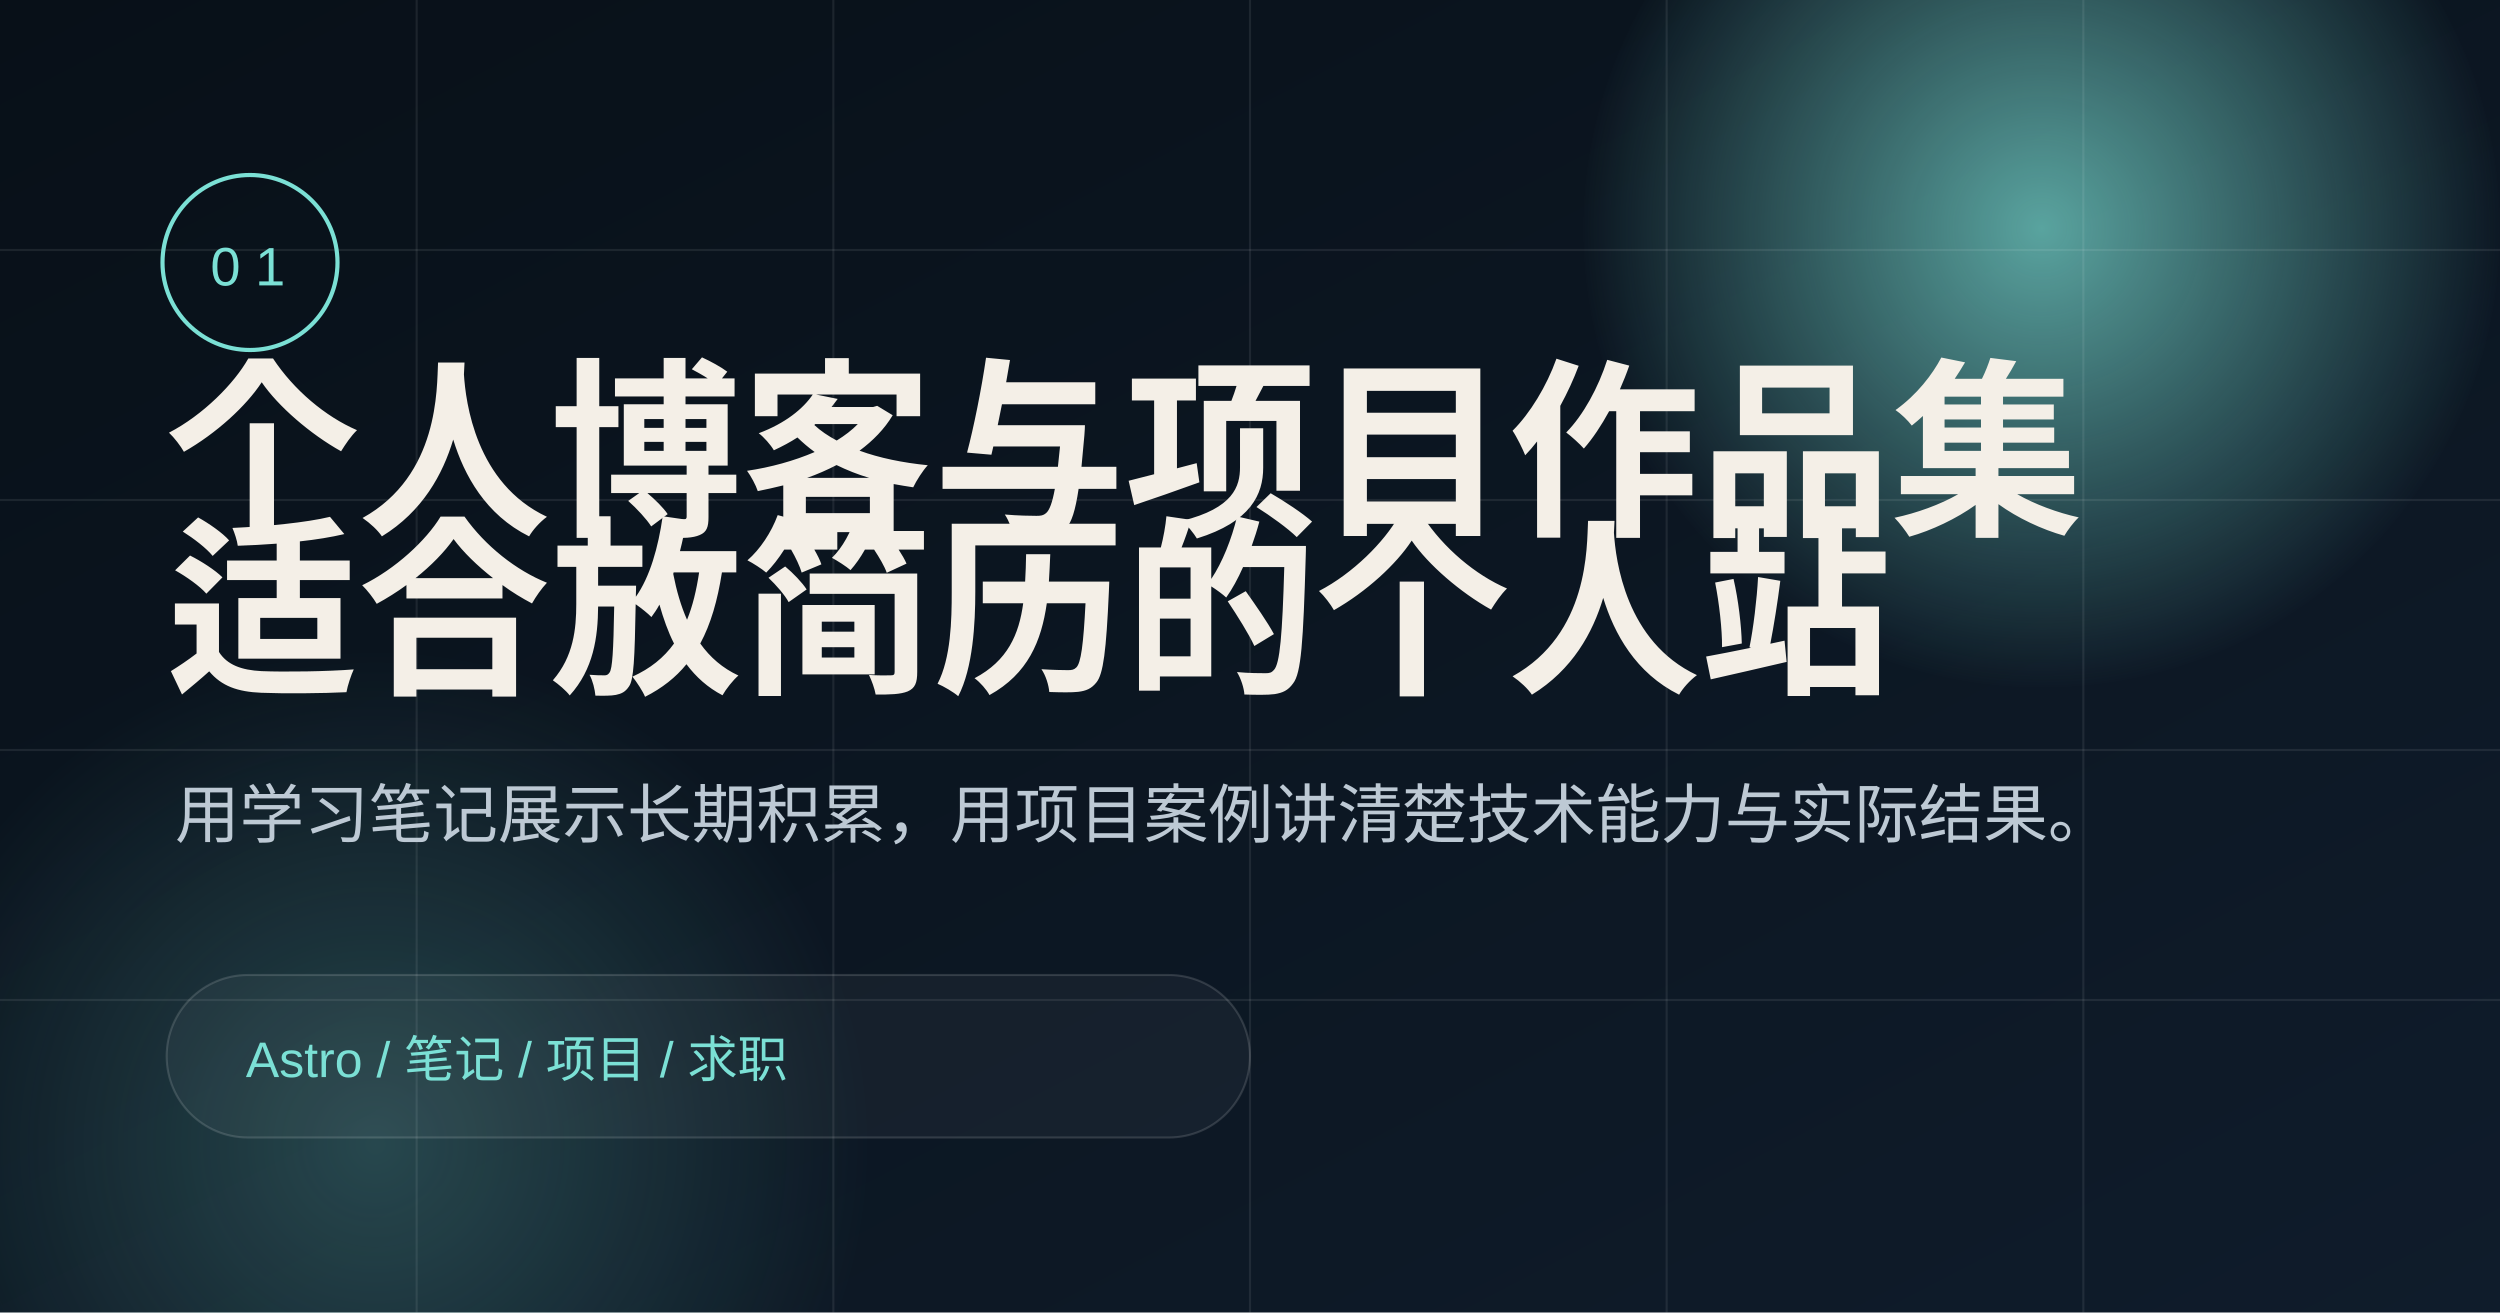
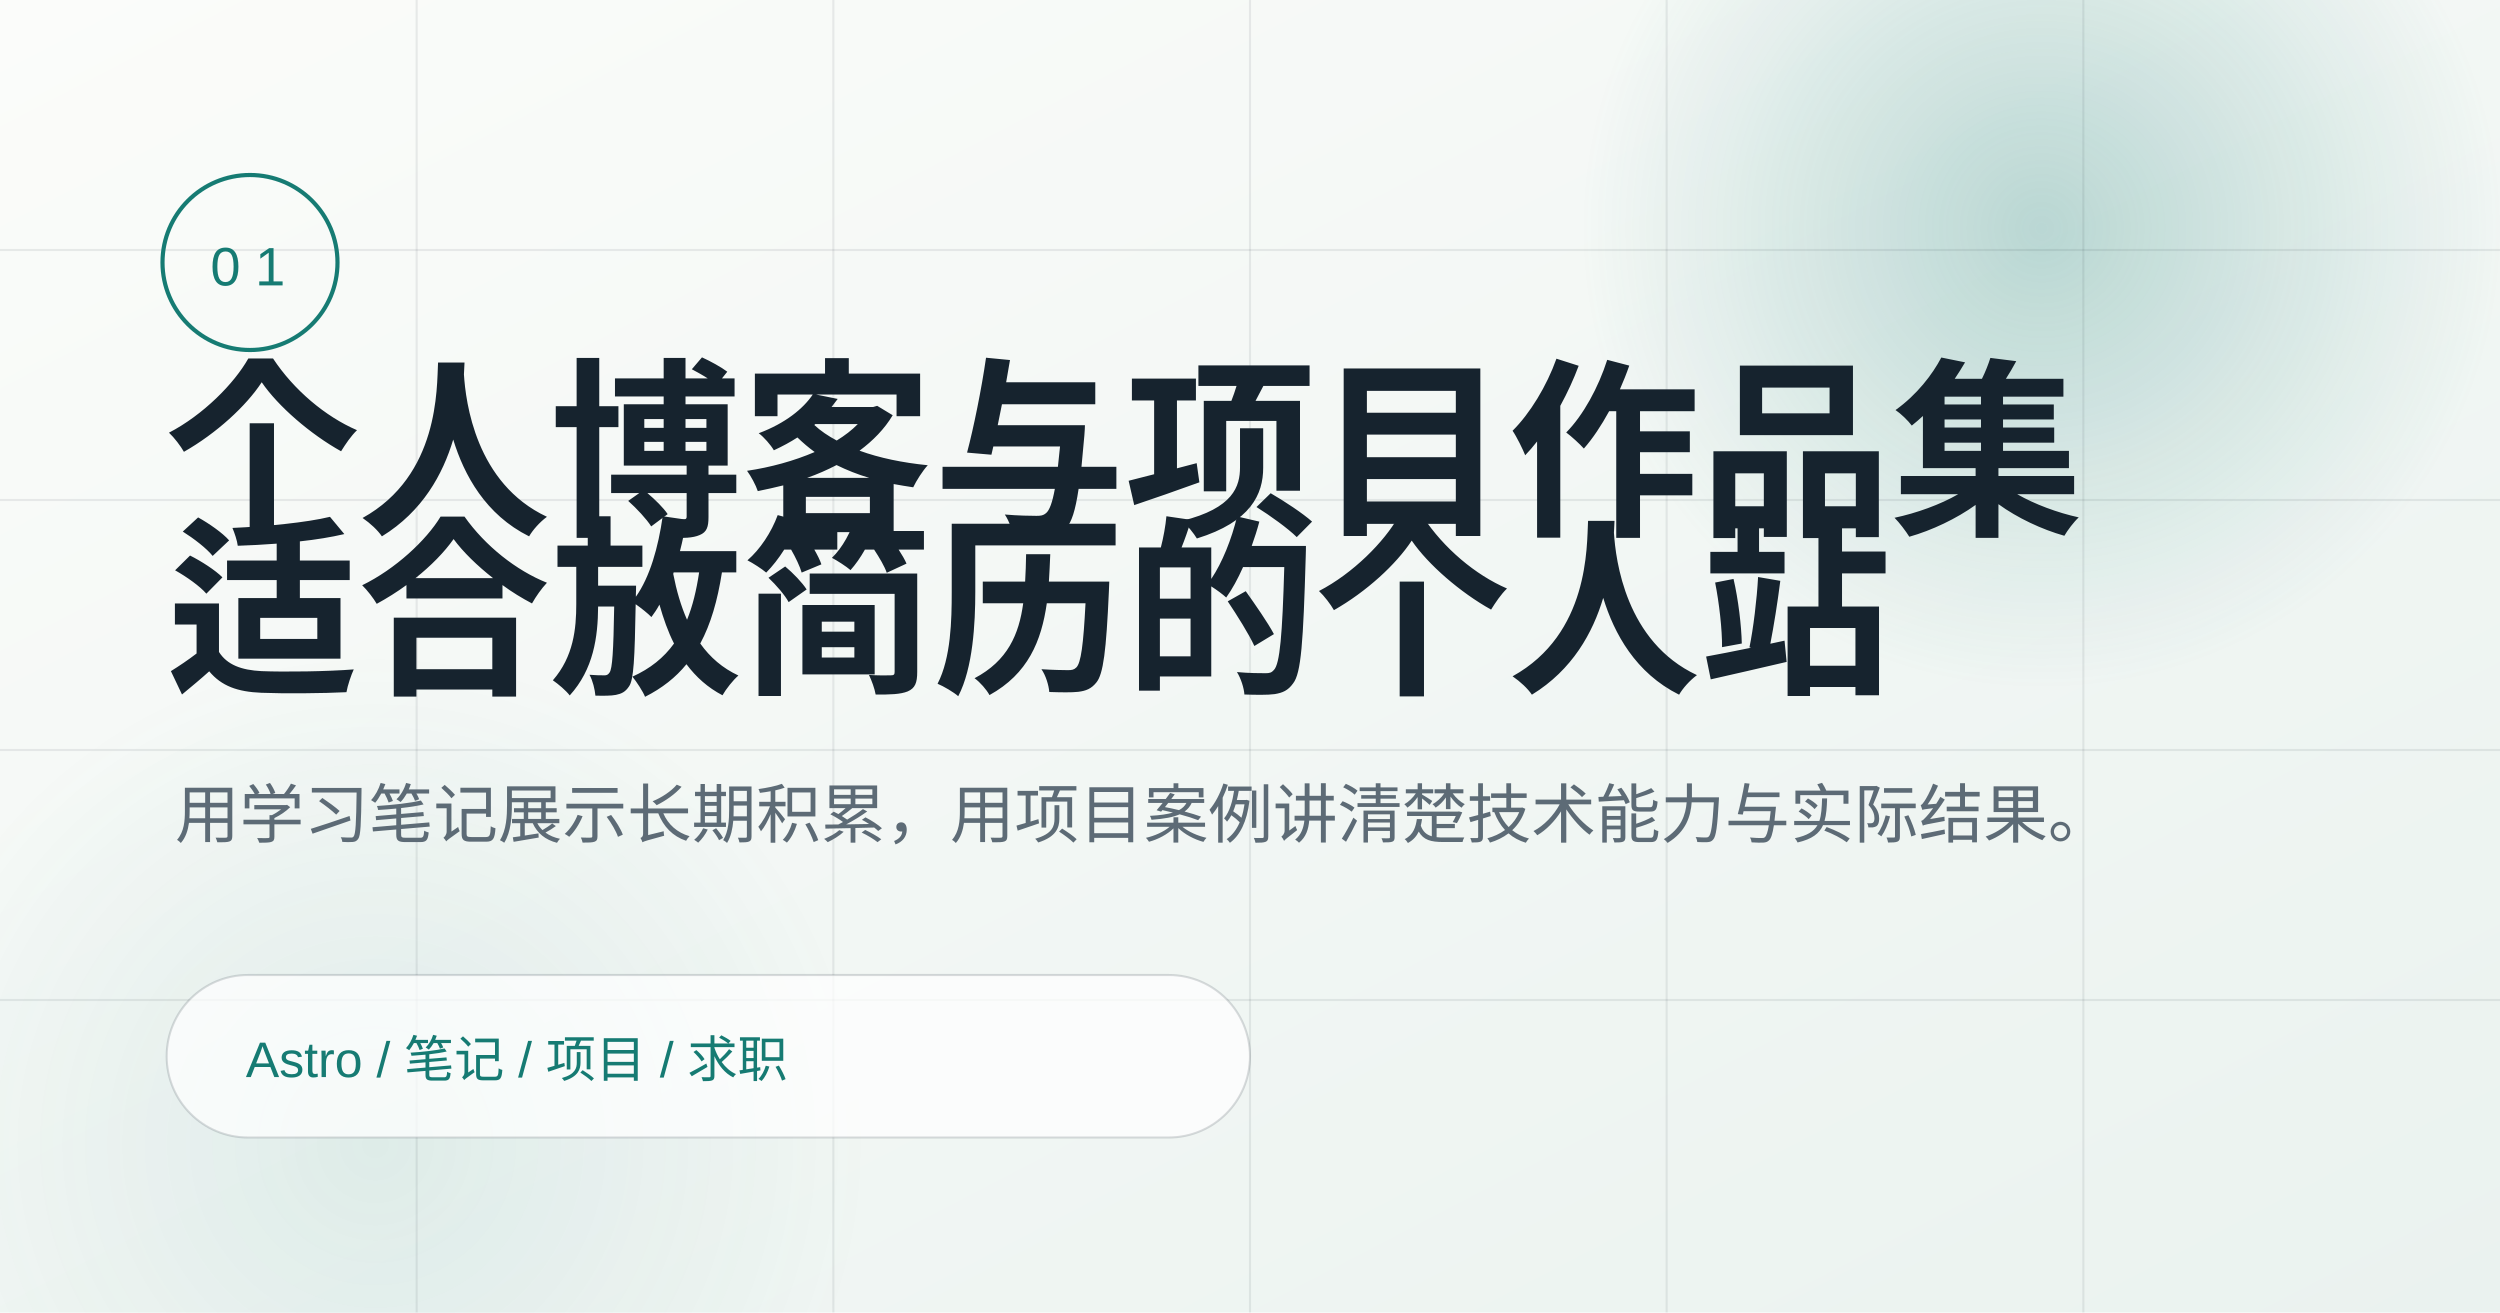
<svg xmlns="http://www.w3.org/2000/svg" viewBox="0 0 1200 630" role="img" aria-label="社交分享图">
  <defs>
    <linearGradient id="bg" x1="0%" y1="0%" x2="100%" y2="100%">
-       <stop offset="0%" stop-color="#081018" />
-       <stop offset="100%" stop-color="#0f1c2b" />
+       <stop offset="0%" stop-color="#fbfcfa" />
+       <stop offset="100%" stop-color="#eaf2ef" />
    </linearGradient>
    <radialGradient id="orb" cx="50%" cy="50%" r="50%">
-       <stop offset="0%" stop-color="#7be0d5" stop-opacity="0.7" />
-       <stop offset="100%" stop-color="#7be0d5" stop-opacity="0" />
+       <stop offset="0%" stop-color="#167b73" stop-opacity="0.26" />
+       <stop offset="100%" stop-color="#167b73" stop-opacity="0" />
    </radialGradient>
  </defs>
  <rect width="1200" height="630" fill="url(#bg)" />
  <circle cx="980" cy="110" r="220" fill="url(#orb)" />
  <circle cx="180" cy="550" r="240" fill="url(#orb)" opacity="0.35" />
-   <g fill="none" stroke="rgba(255,255,255,0.08)">
+   <g fill="none" stroke="rgba(22,35,46,0.08)">
    <path d="M0 120H1200" />
    <path d="M0 240H1200" />
    <path d="M0 360H1200" />
    <path d="M0 480H1200" />
    <path d="M200 0V630" />
    <path d="M400 0V630" />
    <path d="M600 0V630" />
    <path d="M800 0V630" />
    <path d="M1000 0V630" />
  </g>
-   <rect x="78" y="84" width="84" height="84" rx="42" fill="none" stroke="#7be0d5" stroke-width="2" />
-   <text x="101" y="137" fill="#7be0d5" font-size="26" font-family="Segoe UI, Arial, sans-serif" letter-spacing="7">01</text>
-   <text x="80" y="250" fill="#f4efe7" font-size="92" font-weight="700" font-family="Georgia, 'Times New Roman', serif">
+   <rect x="78" y="84" width="84" height="84" rx="42" fill="none" stroke="#167b73" stroke-width="2" />
+   <text x="101" y="137" fill="#167b73" font-size="26" font-family="Segoe UI, Arial, sans-serif" letter-spacing="7">01</text>
+   <text x="80" y="250" fill="#16232e" font-size="92" font-weight="700" font-family="Georgia, 'Times New Roman', serif">
    个人博客与项目作品集
  </text>
-   <text x="80" y="326" fill="#f4efe7" font-size="92" font-weight="700" font-family="Georgia, 'Times New Roman', serif">
+   <text x="80" y="326" fill="#16232e" font-size="92" font-weight="700" font-family="Georgia, 'Times New Roman', serif">
    适合放简历的个人站
  </text>
-   <text x="84" y="402" fill="#bdc9d4" font-size="31" font-family="Segoe UI, Arial, sans-serif">
+   <text x="84" y="402" fill="#5d6b76" font-size="31" font-family="Segoe UI, Arial, sans-serif">
    用学习笔记展示长期积累，用项目案例讲清楚技术能力与实际结果。
  </text>
-   <rect x="80" y="468" width="520" height="78" rx="39" fill="rgba(255,255,255,0.04)" stroke="rgba(255,255,255,0.14)" />
-   <text x="118" y="517" fill="#7be0d5" font-size="24" font-family="Segoe UI, Arial, sans-serif">Astro / 笔记 / 项目 / 求职</text>
+   <rect x="80" y="468" width="520" height="78" rx="39" fill="rgba(255,255,255,0.72)" stroke="rgba(22,35,46,0.16)" />
+   <text x="118" y="517" fill="#167b73" font-size="24" font-family="Segoe UI, Arial, sans-serif">Astro / 笔记 / 项目 / 求职</text>
</svg>
